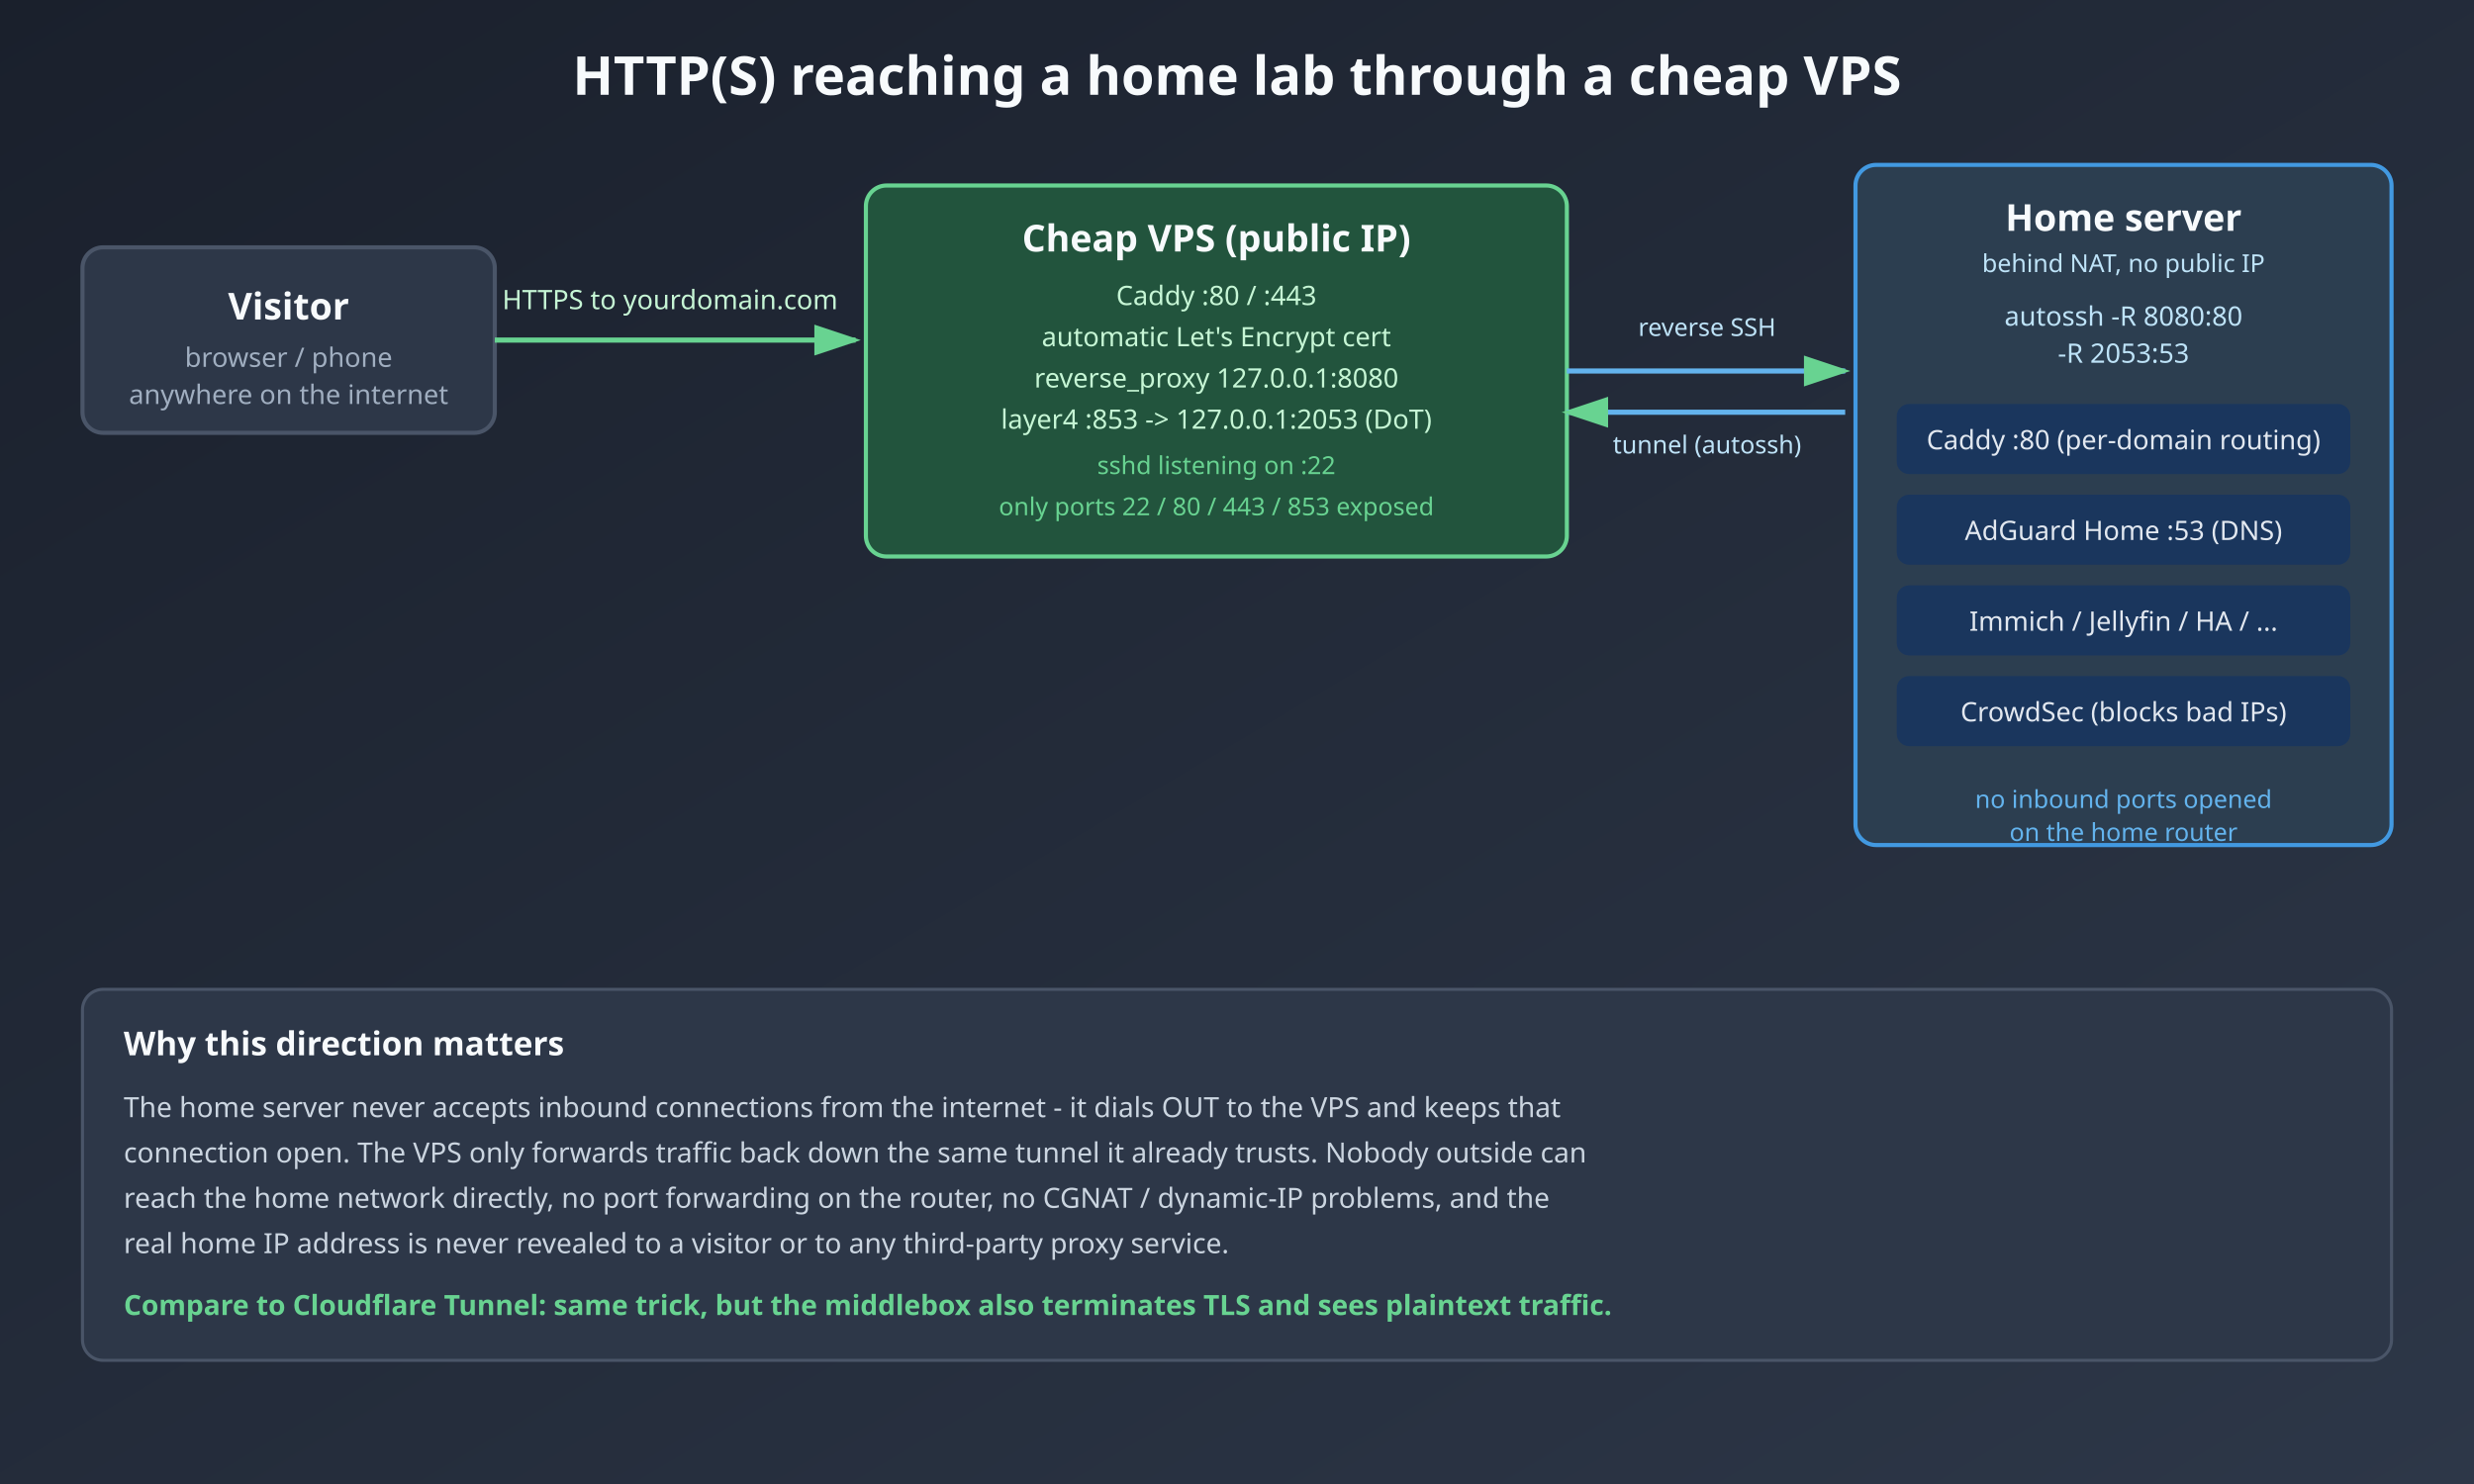
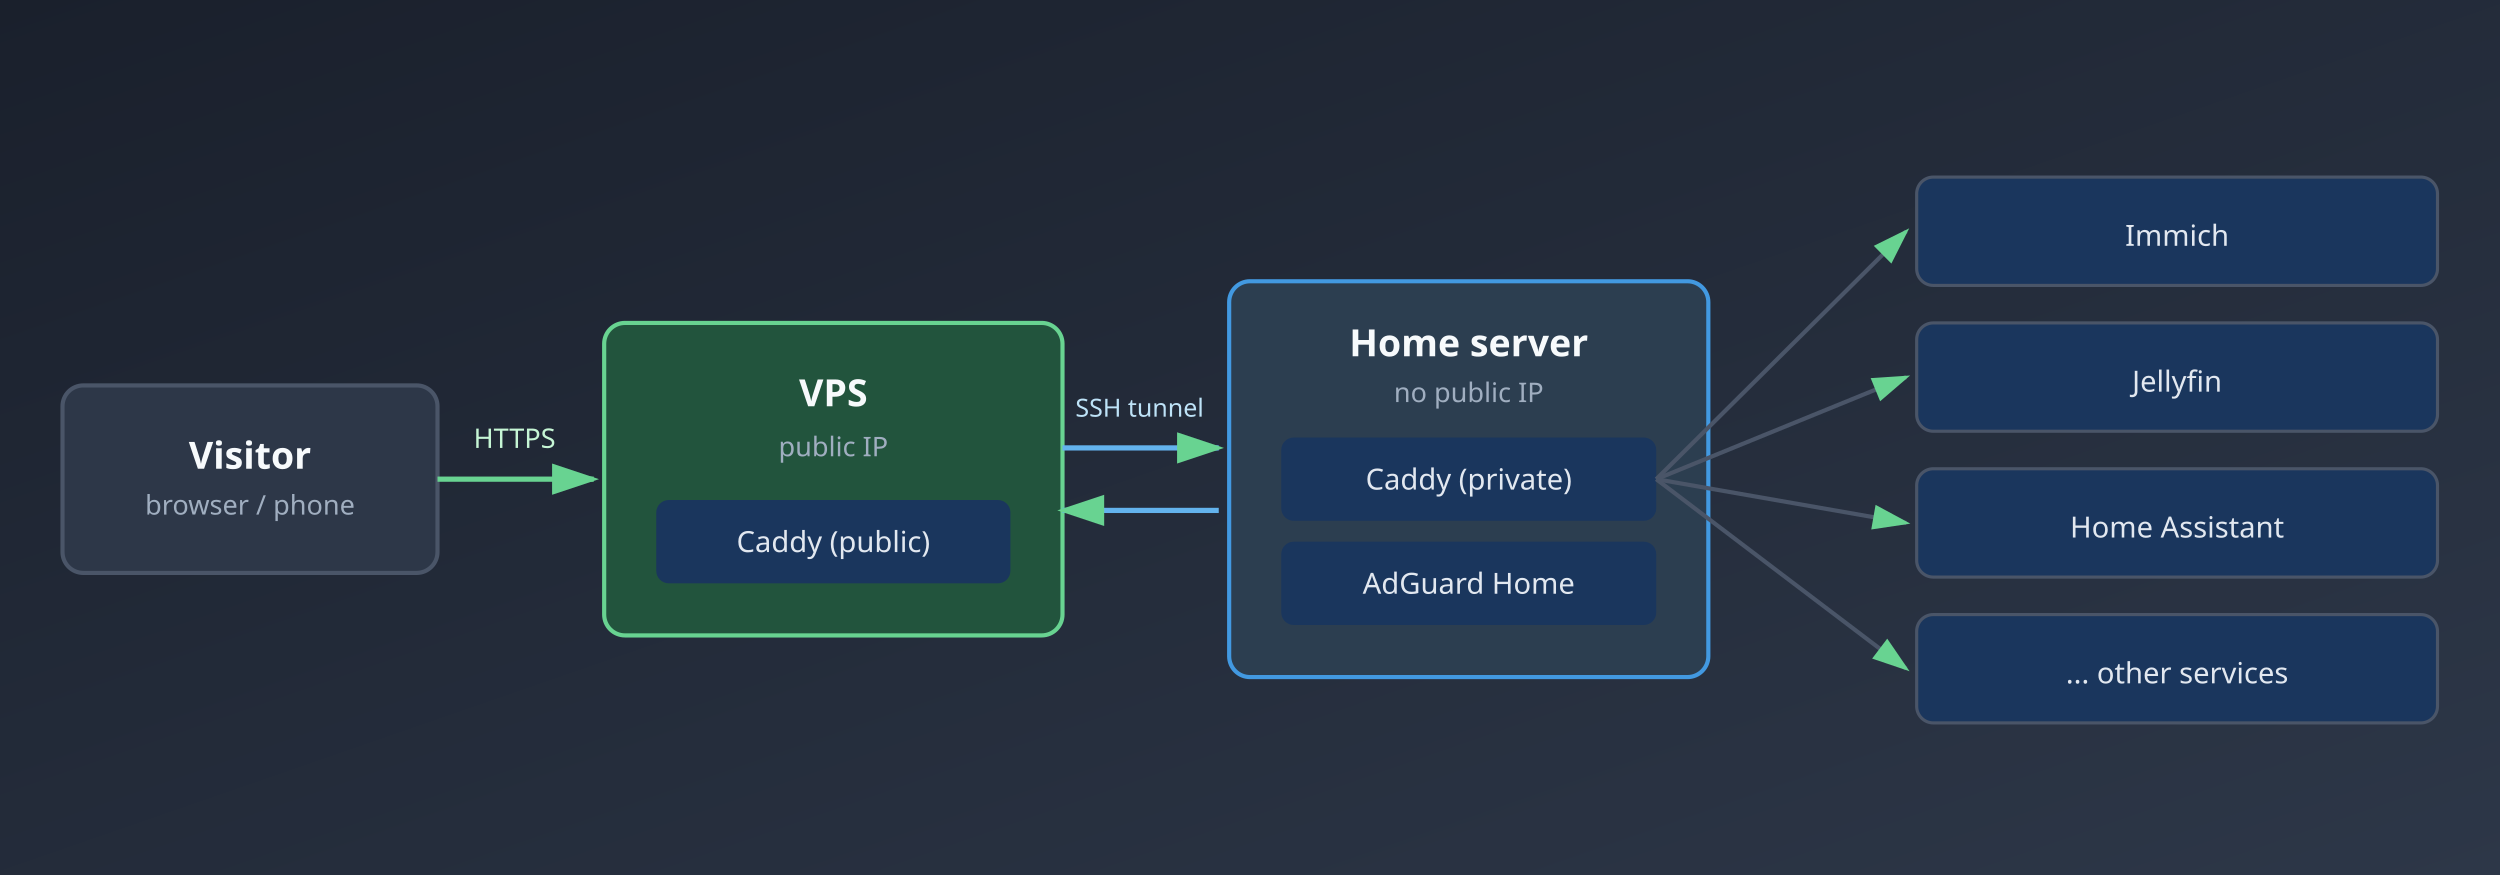
- <svg xmlns="http://www.w3.org/2000/svg" width="1200" height="720" viewBox="0 0 1200 720" font-family="Verdana, Segoe UI, sans-serif">
+ <svg xmlns="http://www.w3.org/2000/svg" width="1200" height="420" viewBox="0 0 1200 420" font-family="Verdana, Segoe UI, sans-serif">
  <defs>
    <linearGradient id="bg" x1="0%" y1="0%" x2="100%" y2="100%">
      <stop offset="0%" style="stop-color:#1a202c;stop-opacity:1" />
      <stop offset="100%" style="stop-color:#2d3748;stop-opacity:1" />
    </linearGradient>
    <marker id="arrow" markerWidth="10" markerHeight="10" refX="8" refY="3" orient="auto" markerUnits="strokeWidth">
      <path d="M0,0 L0,6 L9,3 z" fill="#68d391" />
    </marker>
  </defs>
-   <rect width="1200" height="720" fill="url(#bg)" />
-   <text x="600" y="46" fill="#f7fafc" font-size="26" font-weight="bold" text-anchor="middle">HTTP(S) reaching a home lab through a cheap VPS</text>
-   <rect x="40" y="120" width="200" height="90" rx="10" fill="#2d3748" stroke="#4a5568" stroke-width="2" />
-   <text x="140" y="155" fill="#f7fafc" font-size="18" text-anchor="middle" font-weight="bold">Visitor</text>
-   <text x="140" y="178" fill="#a0aec0" font-size="13" text-anchor="middle">browser / phone</text>
-   <text x="140" y="196" fill="#a0aec0" font-size="13" text-anchor="middle">anywhere on the internet</text>
-   <rect x="420" y="90" width="340" height="180" rx="10" fill="#22543d" stroke="#68d391" stroke-width="2" />
-   <text x="590" y="122" fill="#f7fafc" font-size="18" text-anchor="middle" font-weight="bold">Cheap VPS (public IP)</text>
-   <text x="590" y="148" fill="#c6f6d5" font-size="13" text-anchor="middle">Caddy :80 / :443</text>
-   <text x="590" y="168" fill="#c6f6d5" font-size="13" text-anchor="middle">automatic Let's Encrypt cert</text>
-   <text x="590" y="188" fill="#c6f6d5" font-size="13" text-anchor="middle">reverse_proxy 127.0.0.1:8080</text>
-   <text x="590" y="208" fill="#c6f6d5" font-size="13" text-anchor="middle">layer4 :853 -&gt; 127.0.0.1:2053 (DoT)</text>
-   <text x="590" y="230" fill="#68d391" font-size="12" text-anchor="middle">sshd listening on :22</text>
-   <text x="590" y="250" fill="#68d391" font-size="12" text-anchor="middle">only ports 22 / 80 / 443 / 853 exposed</text>
-   <rect x="900" y="80" width="260" height="330" rx="10" fill="#2c3e50" stroke="#4299e1" stroke-width="2" />
-   <text x="1030" y="112" fill="#f7fafc" font-size="18" text-anchor="middle" font-weight="bold">Home server</text>
-   <text x="1030" y="132" fill="#bee3f8" font-size="12" text-anchor="middle">behind NAT, no public IP</text>
-   <text x="1030" y="158" fill="#bee3f8" font-size="13" text-anchor="middle">autossh -R 8080:80</text>
-   <text x="1030" y="176" fill="#bee3f8" font-size="13" text-anchor="middle">-R 2053:53</text>
-   <rect x="920" y="196" width="220" height="34" rx="6" fill="#1a365d" />
-   <text x="1030" y="218" fill="#e2e8f0" font-size="13" text-anchor="middle">Caddy :80 (per-domain routing)</text>
-   <rect x="920" y="240" width="220" height="34" rx="6" fill="#1a365d" />
-   <text x="1030" y="262" fill="#e2e8f0" font-size="13" text-anchor="middle">AdGuard Home :53 (DNS)</text>
-   <rect x="920" y="284" width="220" height="34" rx="6" fill="#1a365d" />
-   <text x="1030" y="306" fill="#e2e8f0" font-size="13" text-anchor="middle">Immich / Jellyfin / HA / ...</text>
-   <rect x="920" y="328" width="220" height="34" rx="6" fill="#1a365d" />
-   <text x="1030" y="350" fill="#e2e8f0" font-size="13" text-anchor="middle">CrowdSec (blocks bad IPs)</text>
-   <text x="1030" y="392" fill="#63b3ed" font-size="12" text-anchor="middle">no inbound ports opened</text>
-   <text x="1030" y="408" fill="#63b3ed" font-size="12" text-anchor="middle">on the home router</text>
-   <line x1="240" y1="165" x2="415" y2="165" stroke="#68d391" stroke-width="2.5" marker-end="url(#arrow)" />
-   <text x="325" y="150" fill="#c6f6d5" font-size="13" text-anchor="middle">HTTPS to yourdomain.com</text>
-   <line x1="760" y1="180" x2="895" y2="180" stroke="#63b3ed" stroke-width="2.5" marker-end="url(#arrow)" />
-   <line x1="895" y1="200" x2="760" y2="200" stroke="#63b3ed" stroke-width="2.5" marker-end="url(#arrow)" />
-   <text x="828" y="163" fill="#bee3f8" font-size="12" text-anchor="middle">reverse SSH</text>
-   <text x="828" y="220" fill="#bee3f8" font-size="12" text-anchor="middle">tunnel (autossh)</text>
-   <rect x="40" y="480" width="1120" height="180" rx="10" fill="#2d3748" stroke="#4a5568" stroke-width="1.5" />
-   <text x="60" y="512" fill="#f7fafc" font-size="16" font-weight="bold">Why this direction matters</text>
-   <text x="60" y="542" fill="#cbd5e0" font-size="13.5">The home server never accepts inbound connections from the internet - it dials OUT to the VPS and keeps that</text>
-   <text x="60" y="564" fill="#cbd5e0" font-size="13.5">connection open. The VPS only forwards traffic back down the same tunnel it already trusts. Nobody outside can</text>
-   <text x="60" y="586" fill="#cbd5e0" font-size="13.5">reach the home network directly, no port forwarding on the router, no CGNAT / dynamic-IP problems, and the</text>
-   <text x="60" y="608" fill="#cbd5e0" font-size="13.5">real home IP address is never revealed to a visitor or to any third-party proxy service.</text>
-   <text x="60" y="638" fill="#68d391" font-size="13.5" font-weight="bold">Compare to Cloudflare Tunnel: same trick, but the middlebox also terminates TLS and sees plaintext traffic.</text>
+   <rect width="1200" height="420" fill="url(#bg)" />
+   <g transform="translate(0, -45)">
+     <rect x="30" y="230" width="180" height="90" rx="10" fill="#2d3748" stroke="#4a5568" stroke-width="2" />
+     <text x="120" y="270" fill="#f7fafc" font-size="18" text-anchor="middle" font-weight="bold">Visitor</text>
+     <text x="120" y="292" fill="#a0aec0" font-size="13" text-anchor="middle">browser / phone</text>
+     <rect x="290" y="200" width="220" height="150" rx="10" fill="#22543d" stroke="#68d391" stroke-width="2" />
+     <text x="400" y="240" fill="#f7fafc" font-size="18" text-anchor="middle" font-weight="bold">VPS</text>
+     <text x="400" y="264" fill="#a0aec0" font-size="13" text-anchor="middle">public IP</text>
+     <rect x="315" y="285" width="170" height="40" rx="6" fill="#1a365d" />
+     <text x="400" y="310" fill="#e2e8f0" font-size="14" text-anchor="middle">Caddy (public)</text>
+     <rect x="590" y="180" width="230" height="190" rx="10" fill="#2c3e50" stroke="#4299e1" stroke-width="2" />
+     <text x="705" y="216" fill="#f7fafc" font-size="18" text-anchor="middle" font-weight="bold">Home server</text>
+     <text x="705" y="238" fill="#a0aec0" font-size="13" text-anchor="middle">no public IP</text>
+     <rect x="615" y="255" width="180" height="40" rx="6" fill="#1a365d" />
+     <text x="705" y="280" fill="#e2e8f0" font-size="14" text-anchor="middle">Caddy (private)</text>
+     <rect x="615" y="305" width="180" height="40" rx="6" fill="#1a365d" />
+     <text x="705" y="330" fill="#e2e8f0" font-size="14" text-anchor="middle">AdGuard Home</text>
+     <rect x="920" y="130" width="250" height="52" rx="8" fill="#1a365d" stroke="#4a5568" stroke-width="1.5" />
+     <text x="1045" y="163" fill="#e2e8f0" font-size="14" text-anchor="middle">Immich</text>
+     <rect x="920" y="200" width="250" height="52" rx="8" fill="#1a365d" stroke="#4a5568" stroke-width="1.5" />
+     <text x="1045" y="233" fill="#e2e8f0" font-size="14" text-anchor="middle">Jellyfin</text>
+     <rect x="920" y="270" width="250" height="52" rx="8" fill="#1a365d" stroke="#4a5568" stroke-width="1.5" />
+     <text x="1045" y="303" fill="#e2e8f0" font-size="14" text-anchor="middle">Home Assistant</text>
+     <rect x="920" y="340" width="250" height="52" rx="8" fill="#1a365d" stroke="#4a5568" stroke-width="1.5" />
+     <text x="1045" y="373" fill="#e2e8f0" font-size="14" text-anchor="middle">... other services</text>
+     <line x1="210" y1="275" x2="285" y2="275" stroke="#68d391" stroke-width="2.5" marker-end="url(#arrow)" />
+     <text x="247" y="260" fill="#c6f6d5" font-size="13" text-anchor="middle">HTTPS</text>
+     <line x1="510" y1="260" x2="585" y2="260" stroke="#63b3ed" stroke-width="2.5" marker-end="url(#arrow)" />
+     <line x1="585" y1="290" x2="510" y2="290" stroke="#63b3ed" stroke-width="2.5" marker-end="url(#arrow)" />
+     <text x="547" y="245" fill="#bee3f8" font-size="12" text-anchor="middle">SSH tunnel</text>
+     <line x1="795" y1="275" x2="915" y2="156" stroke="#4a5568" stroke-width="2" marker-end="url(#arrow)" />
+     <line x1="795" y1="275" x2="915" y2="226" stroke="#4a5568" stroke-width="2" marker-end="url(#arrow)" />
+     <line x1="795" y1="275" x2="915" y2="296" stroke="#4a5568" stroke-width="2" marker-end="url(#arrow)" />
+     <line x1="795" y1="275" x2="915" y2="366" stroke="#4a5568" stroke-width="2" marker-end="url(#arrow)" />
+   </g>
</svg>
